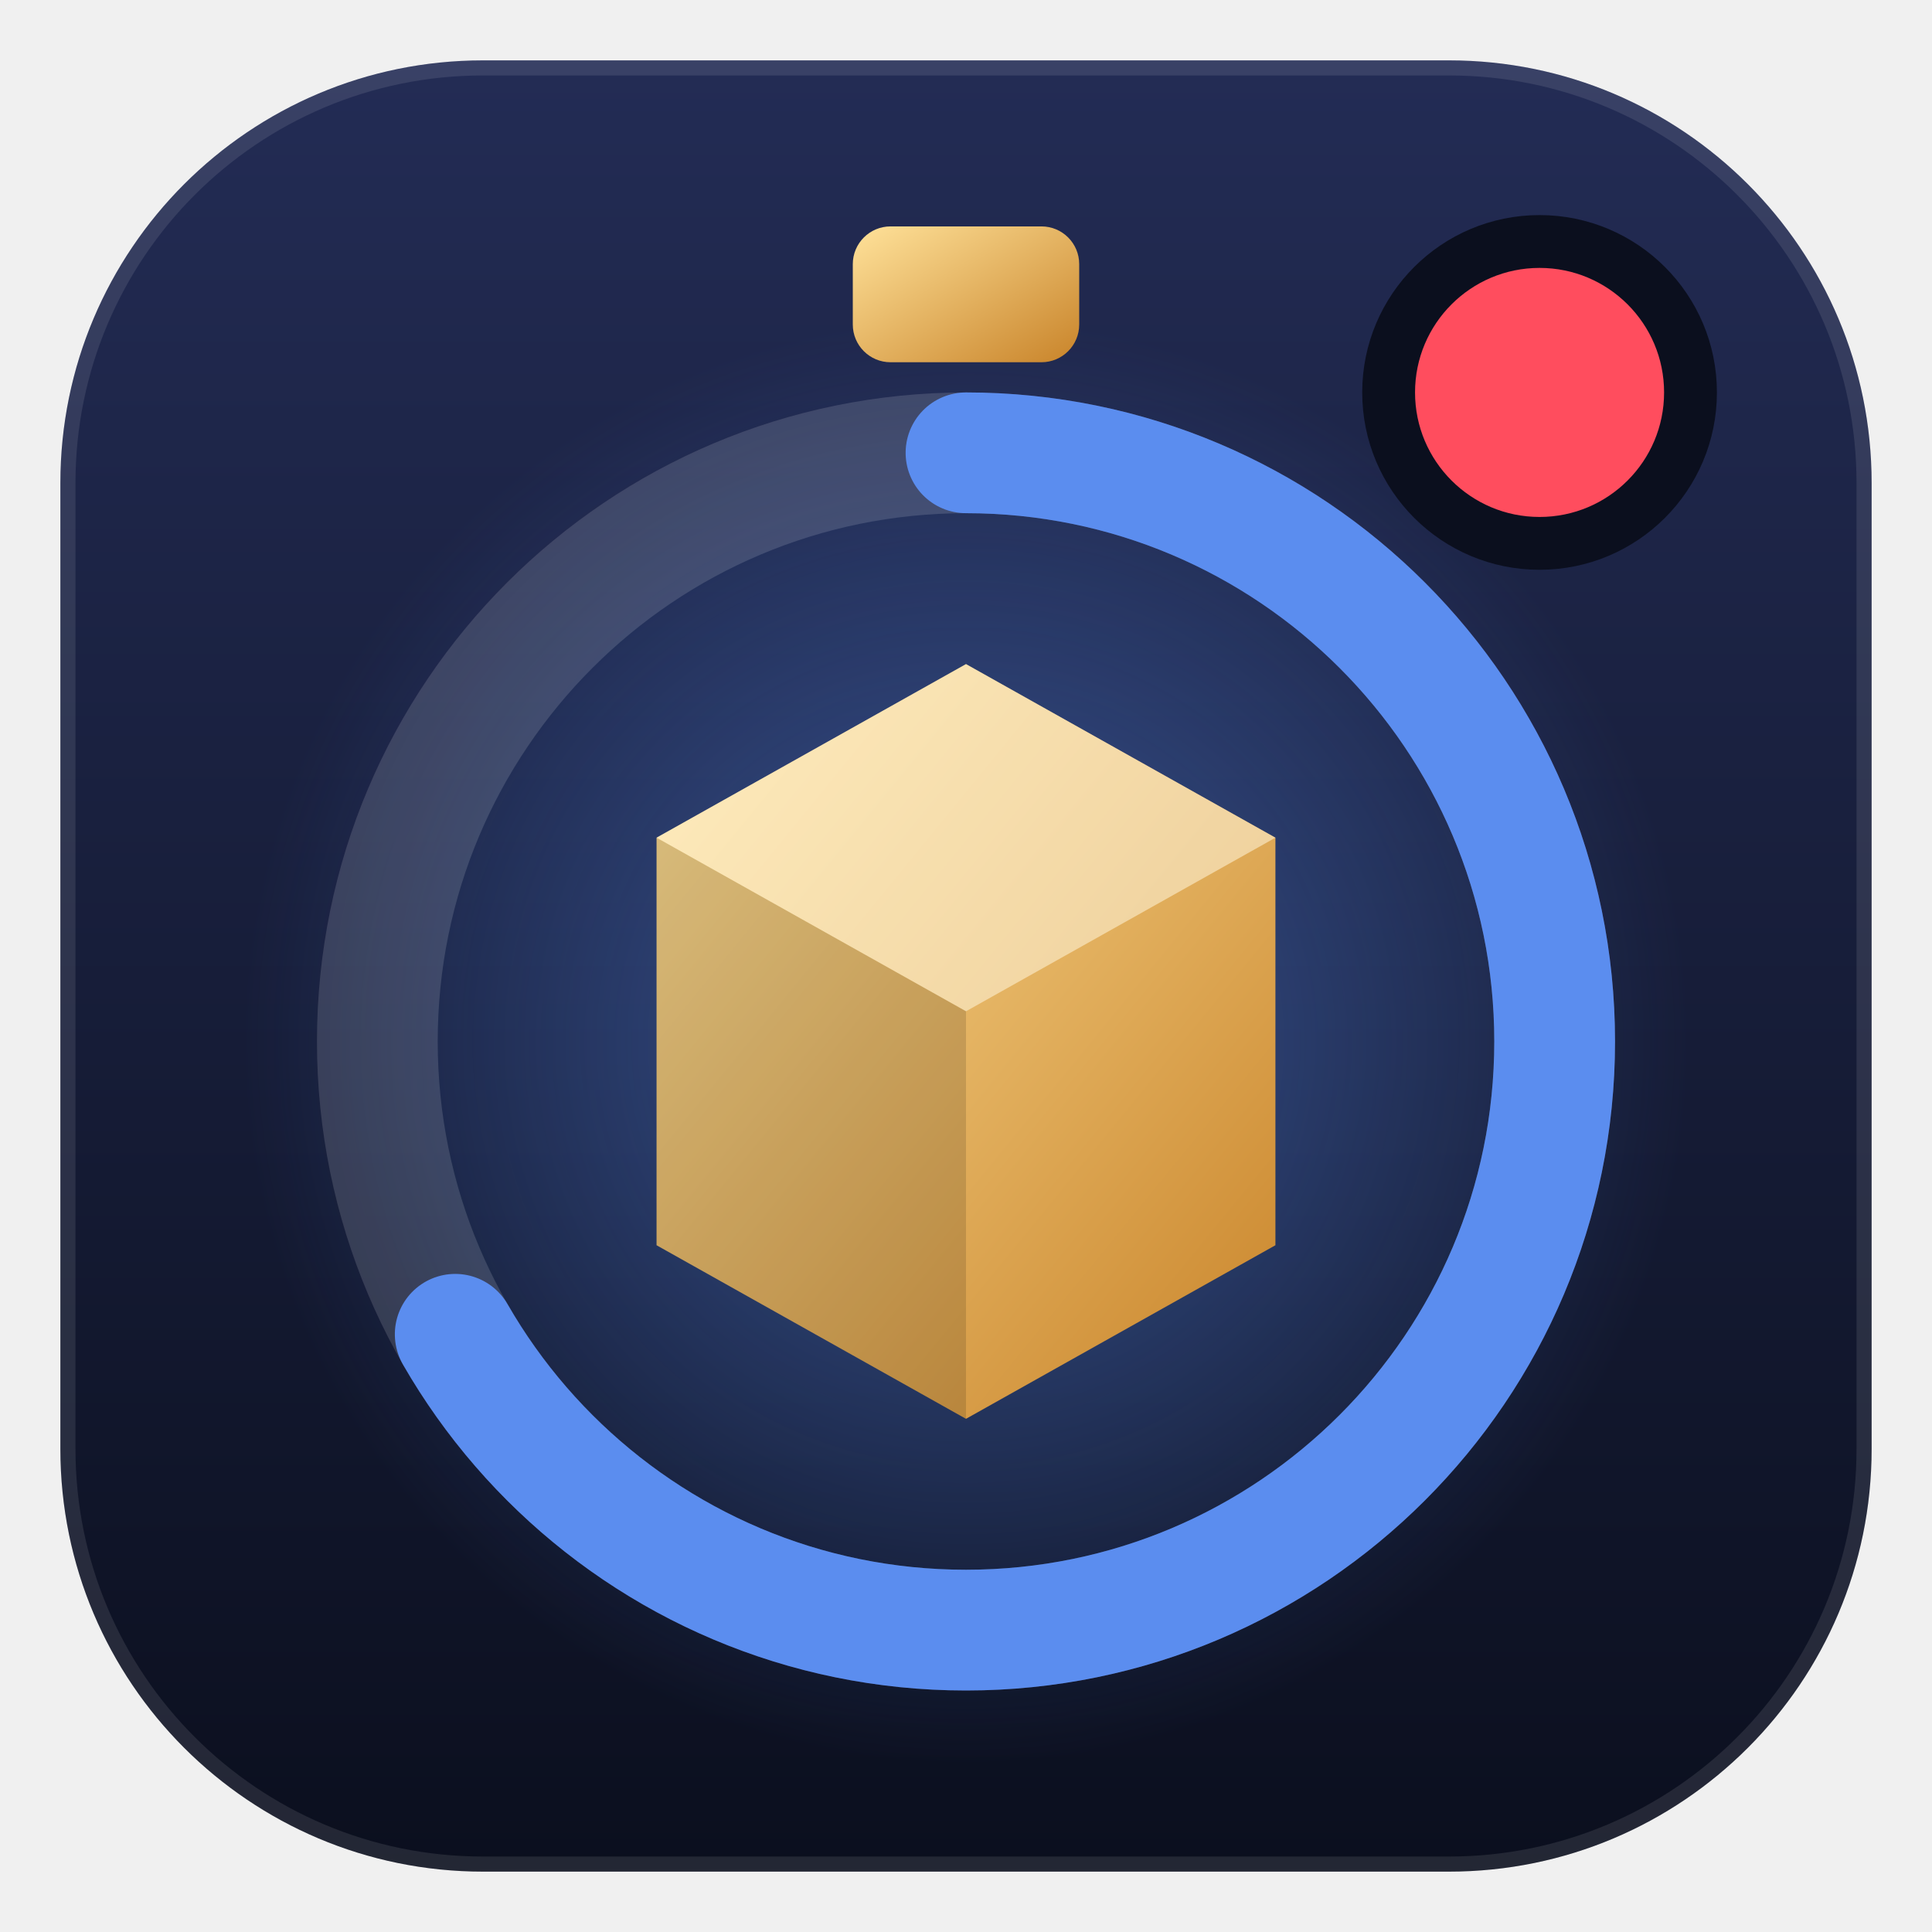
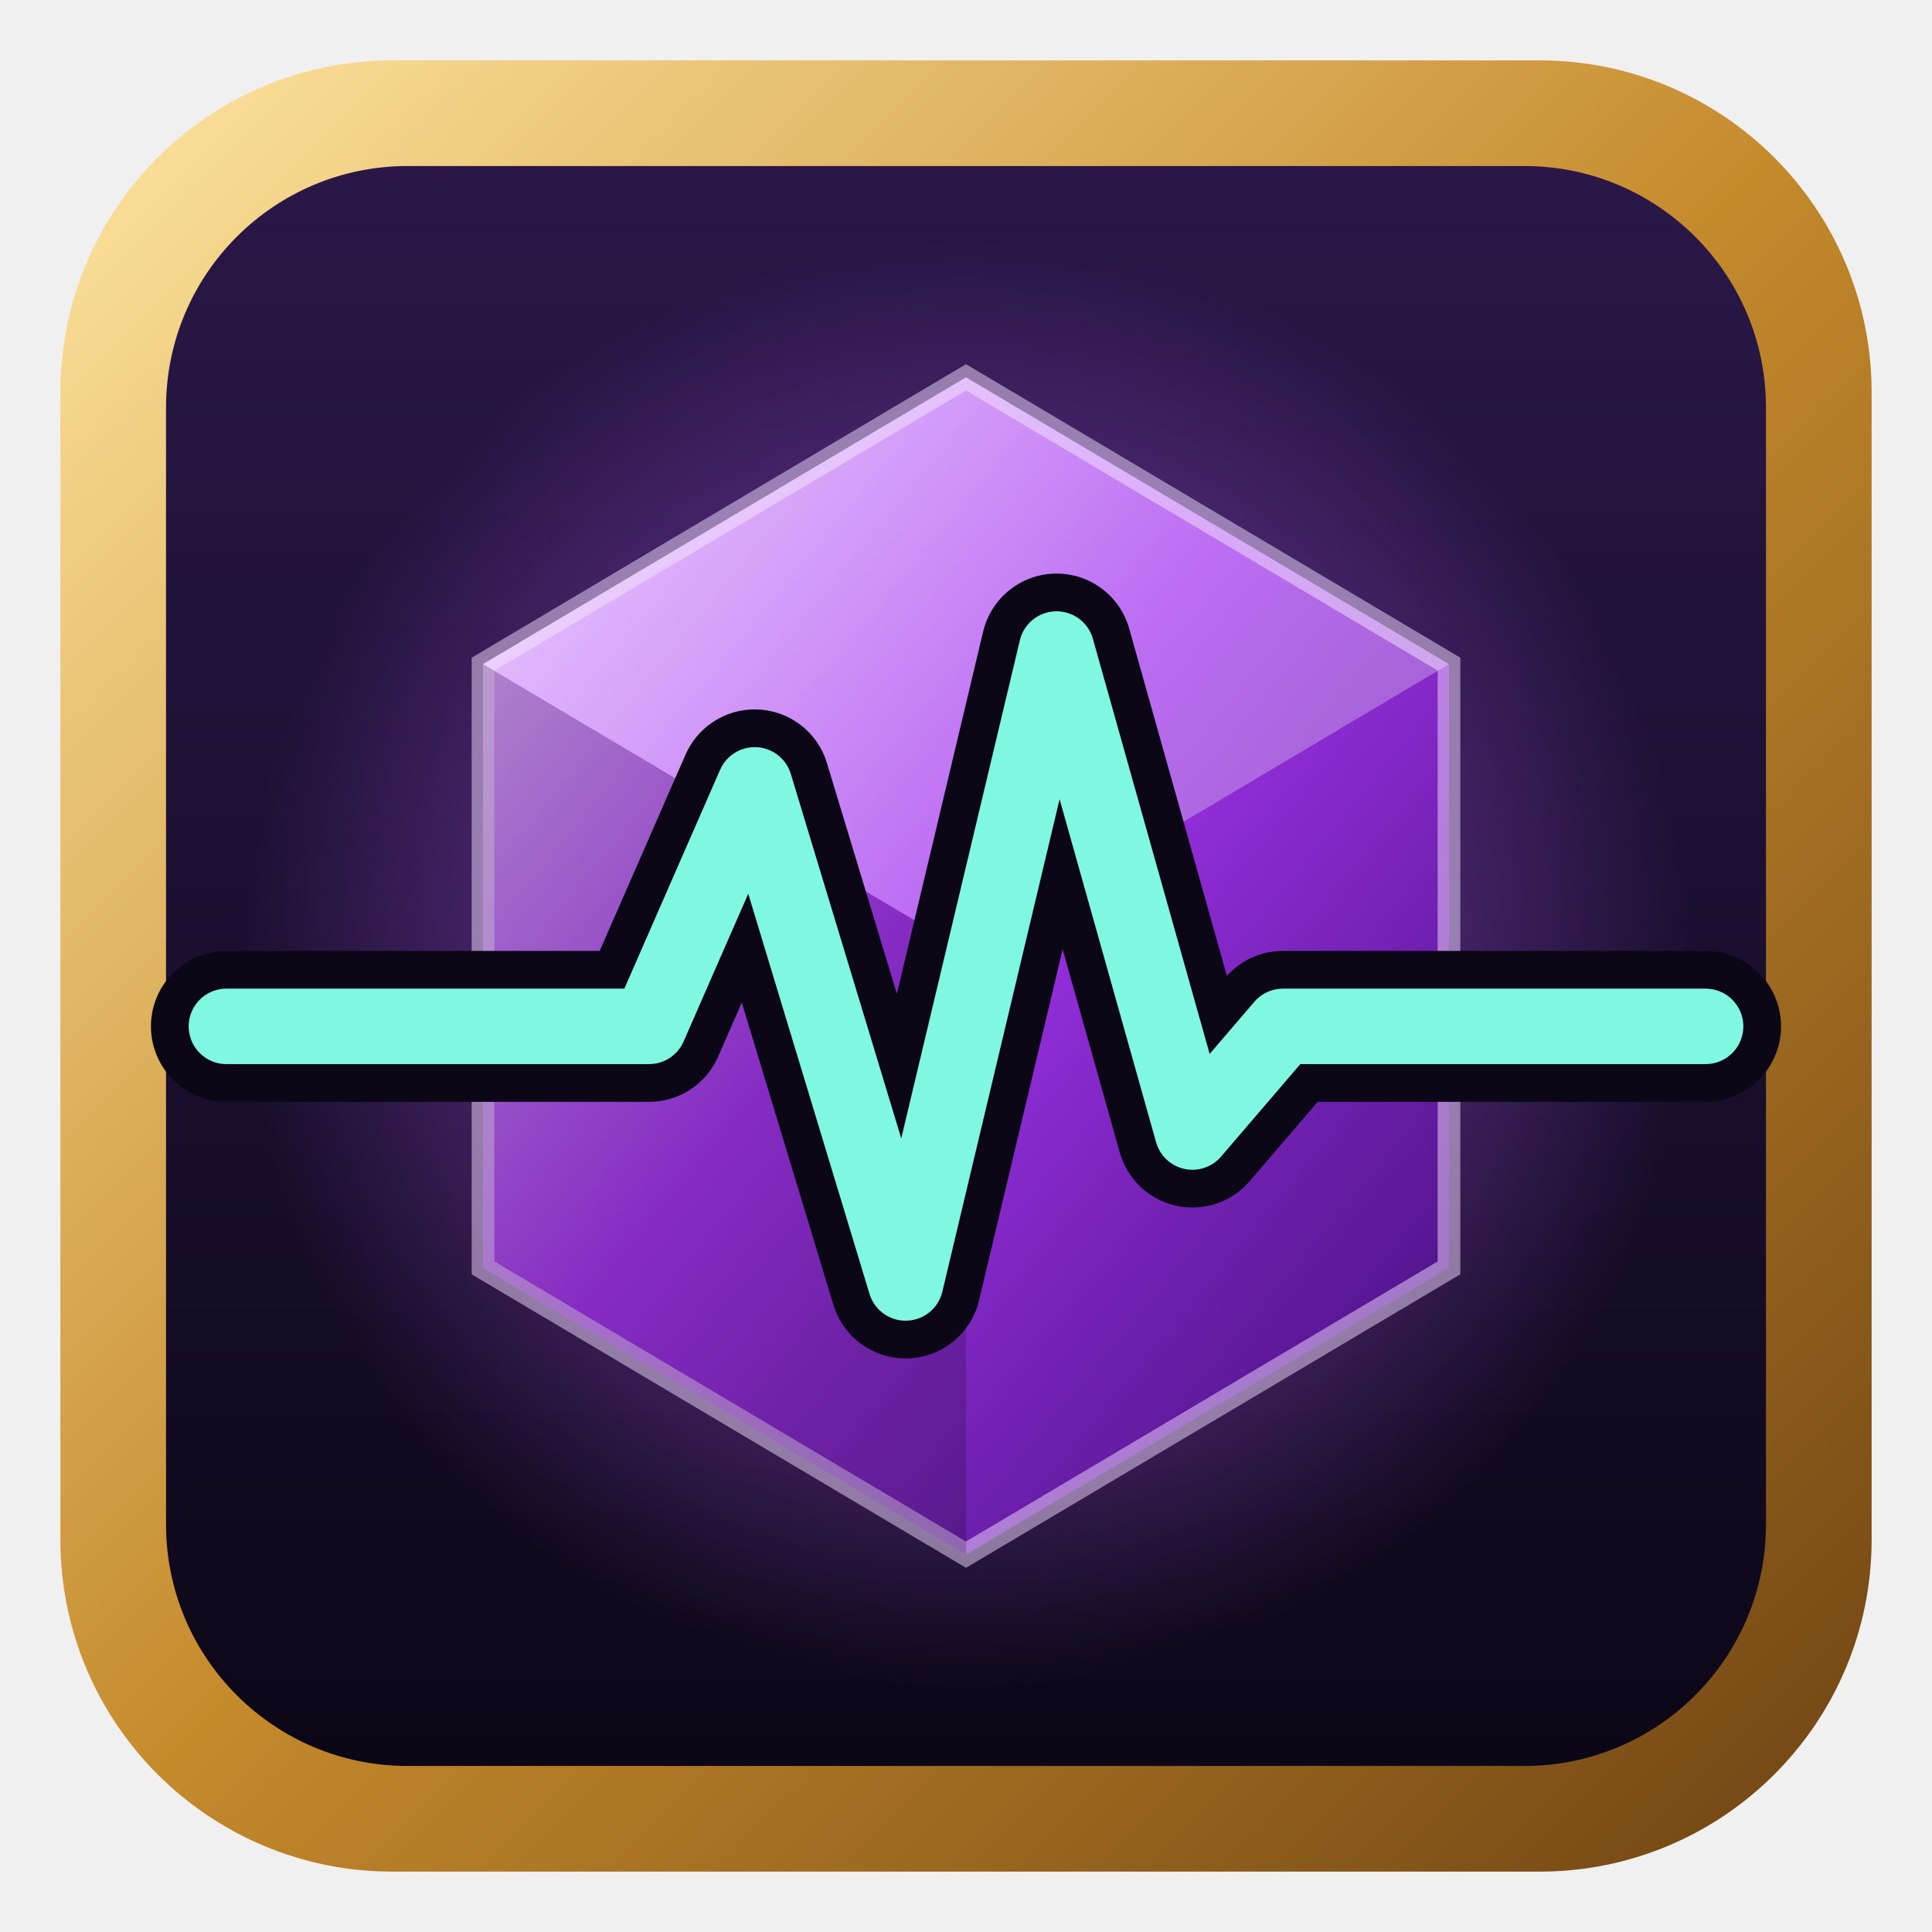
<svg xmlns="http://www.w3.org/2000/svg" viewBox="0 0 256 256" width="256" height="256">
  <defs>
-     <linearGradient id="tile" x1="0" y1="0" x2="0" y2="1">
-       <stop offset="0" stop-color="#232c55" />
-       <stop offset="1" stop-color="#0b0f1e" />
+     <linearGradient id="bg" x1="0" y1="0" x2="0" y2="1">
+       <stop offset="0" stop-color="#2a1748" />
+       <stop offset="1" stop-color="#0c0717" />
    </linearGradient>
-     <linearGradient id="gold" x1="0" y1="0" x2="1" y2="1">
-       <stop offset="0" stop-color="#ffe29a" />
-       <stop offset="1" stop-color="#c9842a" />
+     <linearGradient id="rim" x1="0" y1="0" x2="1" y2="1">
+       <stop offset="0" stop-color="#ffe7a3" />
+       <stop offset="0.5" stop-color="#c58a2c" />
+       <stop offset="1" stop-color="#6e4313" />
    </linearGradient>
    <radialGradient id="glow" cx="0.5" cy="0.5" r="0.5">
-       <stop offset="0" stop-color="#5b8def" stop-opacity="0.5" />
-       <stop offset="1" stop-color="#5b8def" stop-opacity="0" />
+       <stop offset="0" stop-color="#b65cff" stop-opacity="0.75" />
+       <stop offset="1" stop-color="#b65cff" stop-opacity="0" />
    </radialGradient>
+     <linearGradient id="gem" x1="0" y1="0" x2="1" y2="1">
+       <stop offset="0" stop-color="#e9c6ff" />
+       <stop offset="0.45" stop-color="#a335ee" />
+       <stop offset="1" stop-color="#3d0c73" />
+     </linearGradient>
  </defs>
-   <rect x="8" y="8" width="240" height="240" rx="56" fill="url(#tile)" />
-   <rect x="9" y="9" width="238" height="238" rx="55" fill="none" stroke="#ffffff" stroke-opacity="0.1" stroke-width="2" />
-   <circle cx="128" cy="138" r="96" fill="url(#glow)" />
-   <rect x="113" y="30" width="30" height="18" rx="5" fill="url(#gold)" />
-   <circle cx="128" cy="138" r="78" fill="none" stroke="#ffffff" stroke-opacity="0.14" stroke-width="16" />
-   <circle cx="128" cy="138" r="78" fill="none" stroke="#5b8def" stroke-width="16" stroke-linecap="round" stroke-dasharray="327 490" transform="rotate(-90 128 138)" />
-   <path d="M128 88 L169 111 L169 165 L128 188 L87 165 L87 111 Z" fill="url(#gold)" />
-   <path d="M128 88 L169 111 L128 134 L87 111 Z" fill="#fff6dc" fill-opacity="0.55" />
-   <path d="M128 134 L128 188 L87 165 L87 111 Z" fill="#000000" fill-opacity="0.14" />
-   <circle cx="204" cy="52" r="20" fill="#ff4d5e" stroke="#0b0f1e" stroke-width="7" />
+   <rect x="8" y="8" width="240" height="240" rx="44" fill="url(#rim)" />
+   <rect x="22" y="22" width="212" height="212" rx="32" fill="url(#bg)" />
+   <circle cx="128" cy="128" r="96" fill="url(#glow)" />
+   <path d="M128 50 L192 88 L192 168 L128 206 L64 168 L64 88 Z" fill="url(#gem)" stroke="#f3dcff" stroke-opacity="0.5" stroke-width="3" />
+   <path d="M128 50 L192 88 L128 126 L64 88 Z" fill="#ffffff" fill-opacity="0.28" />
+   <path d="M128 126 L128 206 L64 168 L64 88 Z" fill="#000000" fill-opacity="0.18" />
+   <path d="M30 136 H86 L100 104 L120 170 L140 86 L158 150 L170 136 H226" fill="none" stroke="#0c0717" stroke-width="20" stroke-linejoin="round" stroke-linecap="round" />
+   <path d="M30 136 H86 L100 104 L120 170 L140 86 L158 150 L170 136 H226" fill="none" stroke="#7ff7e1" stroke-width="10" stroke-linejoin="round" stroke-linecap="round" />
</svg>
